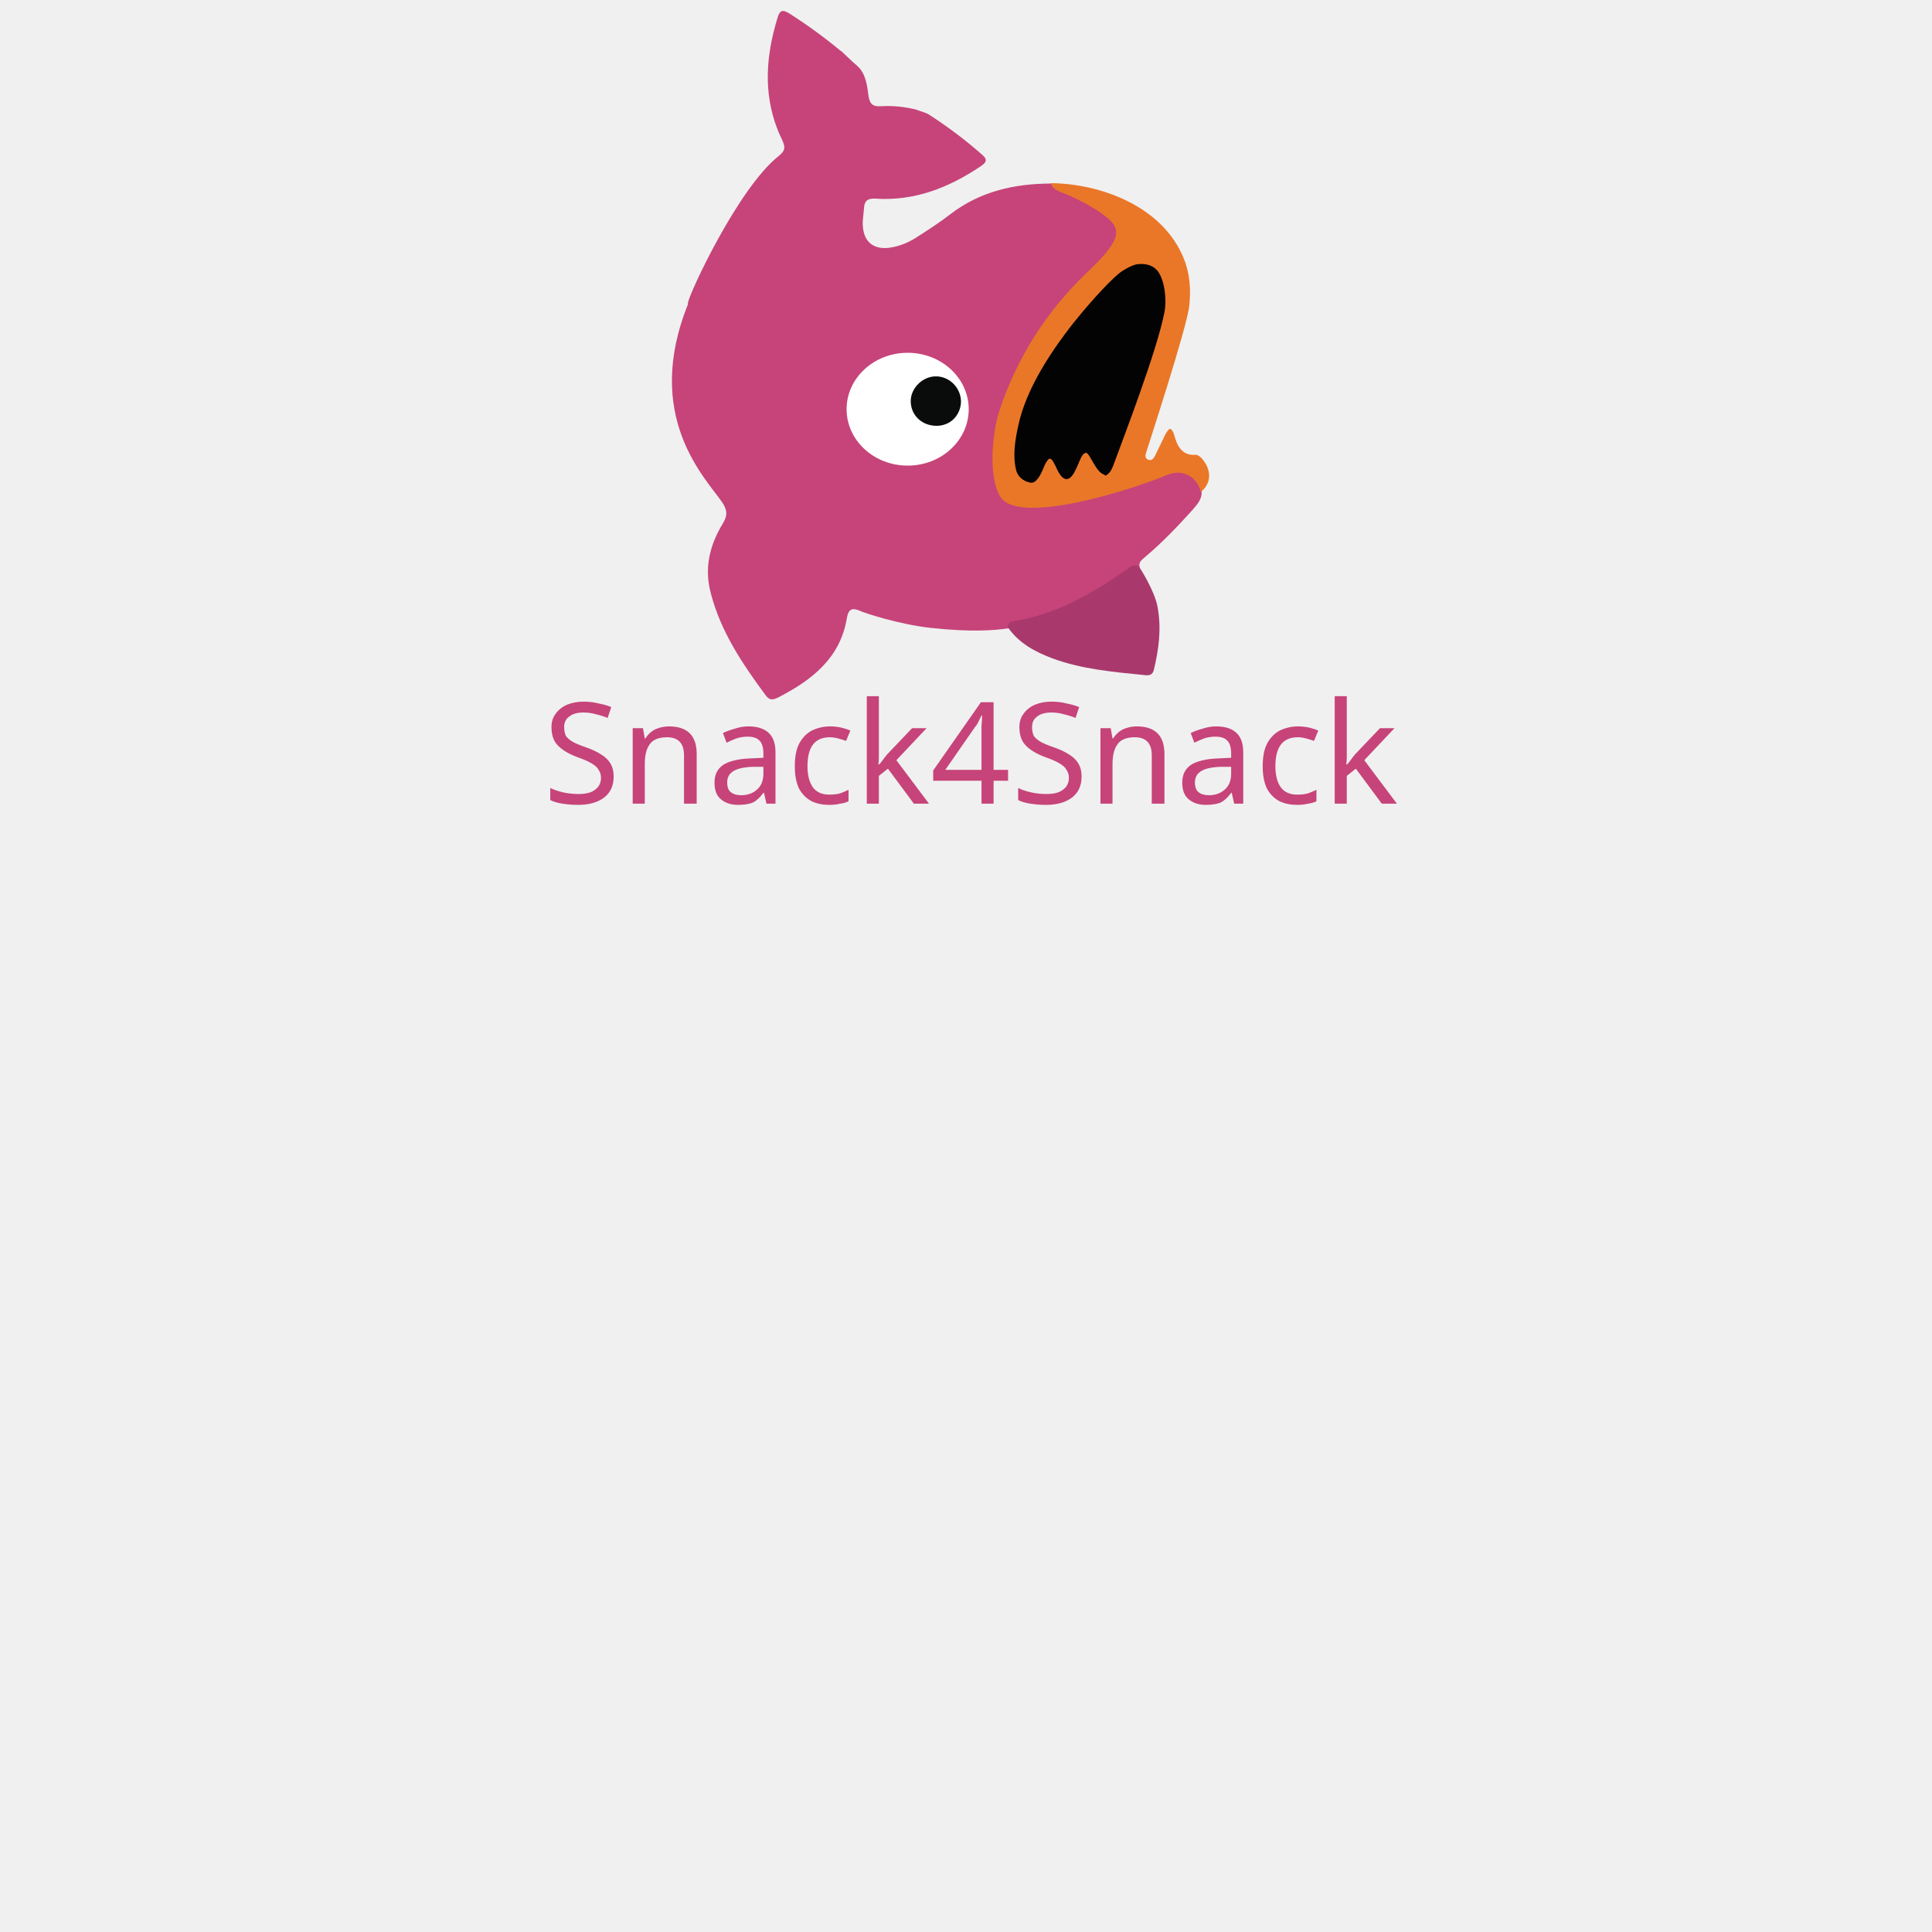
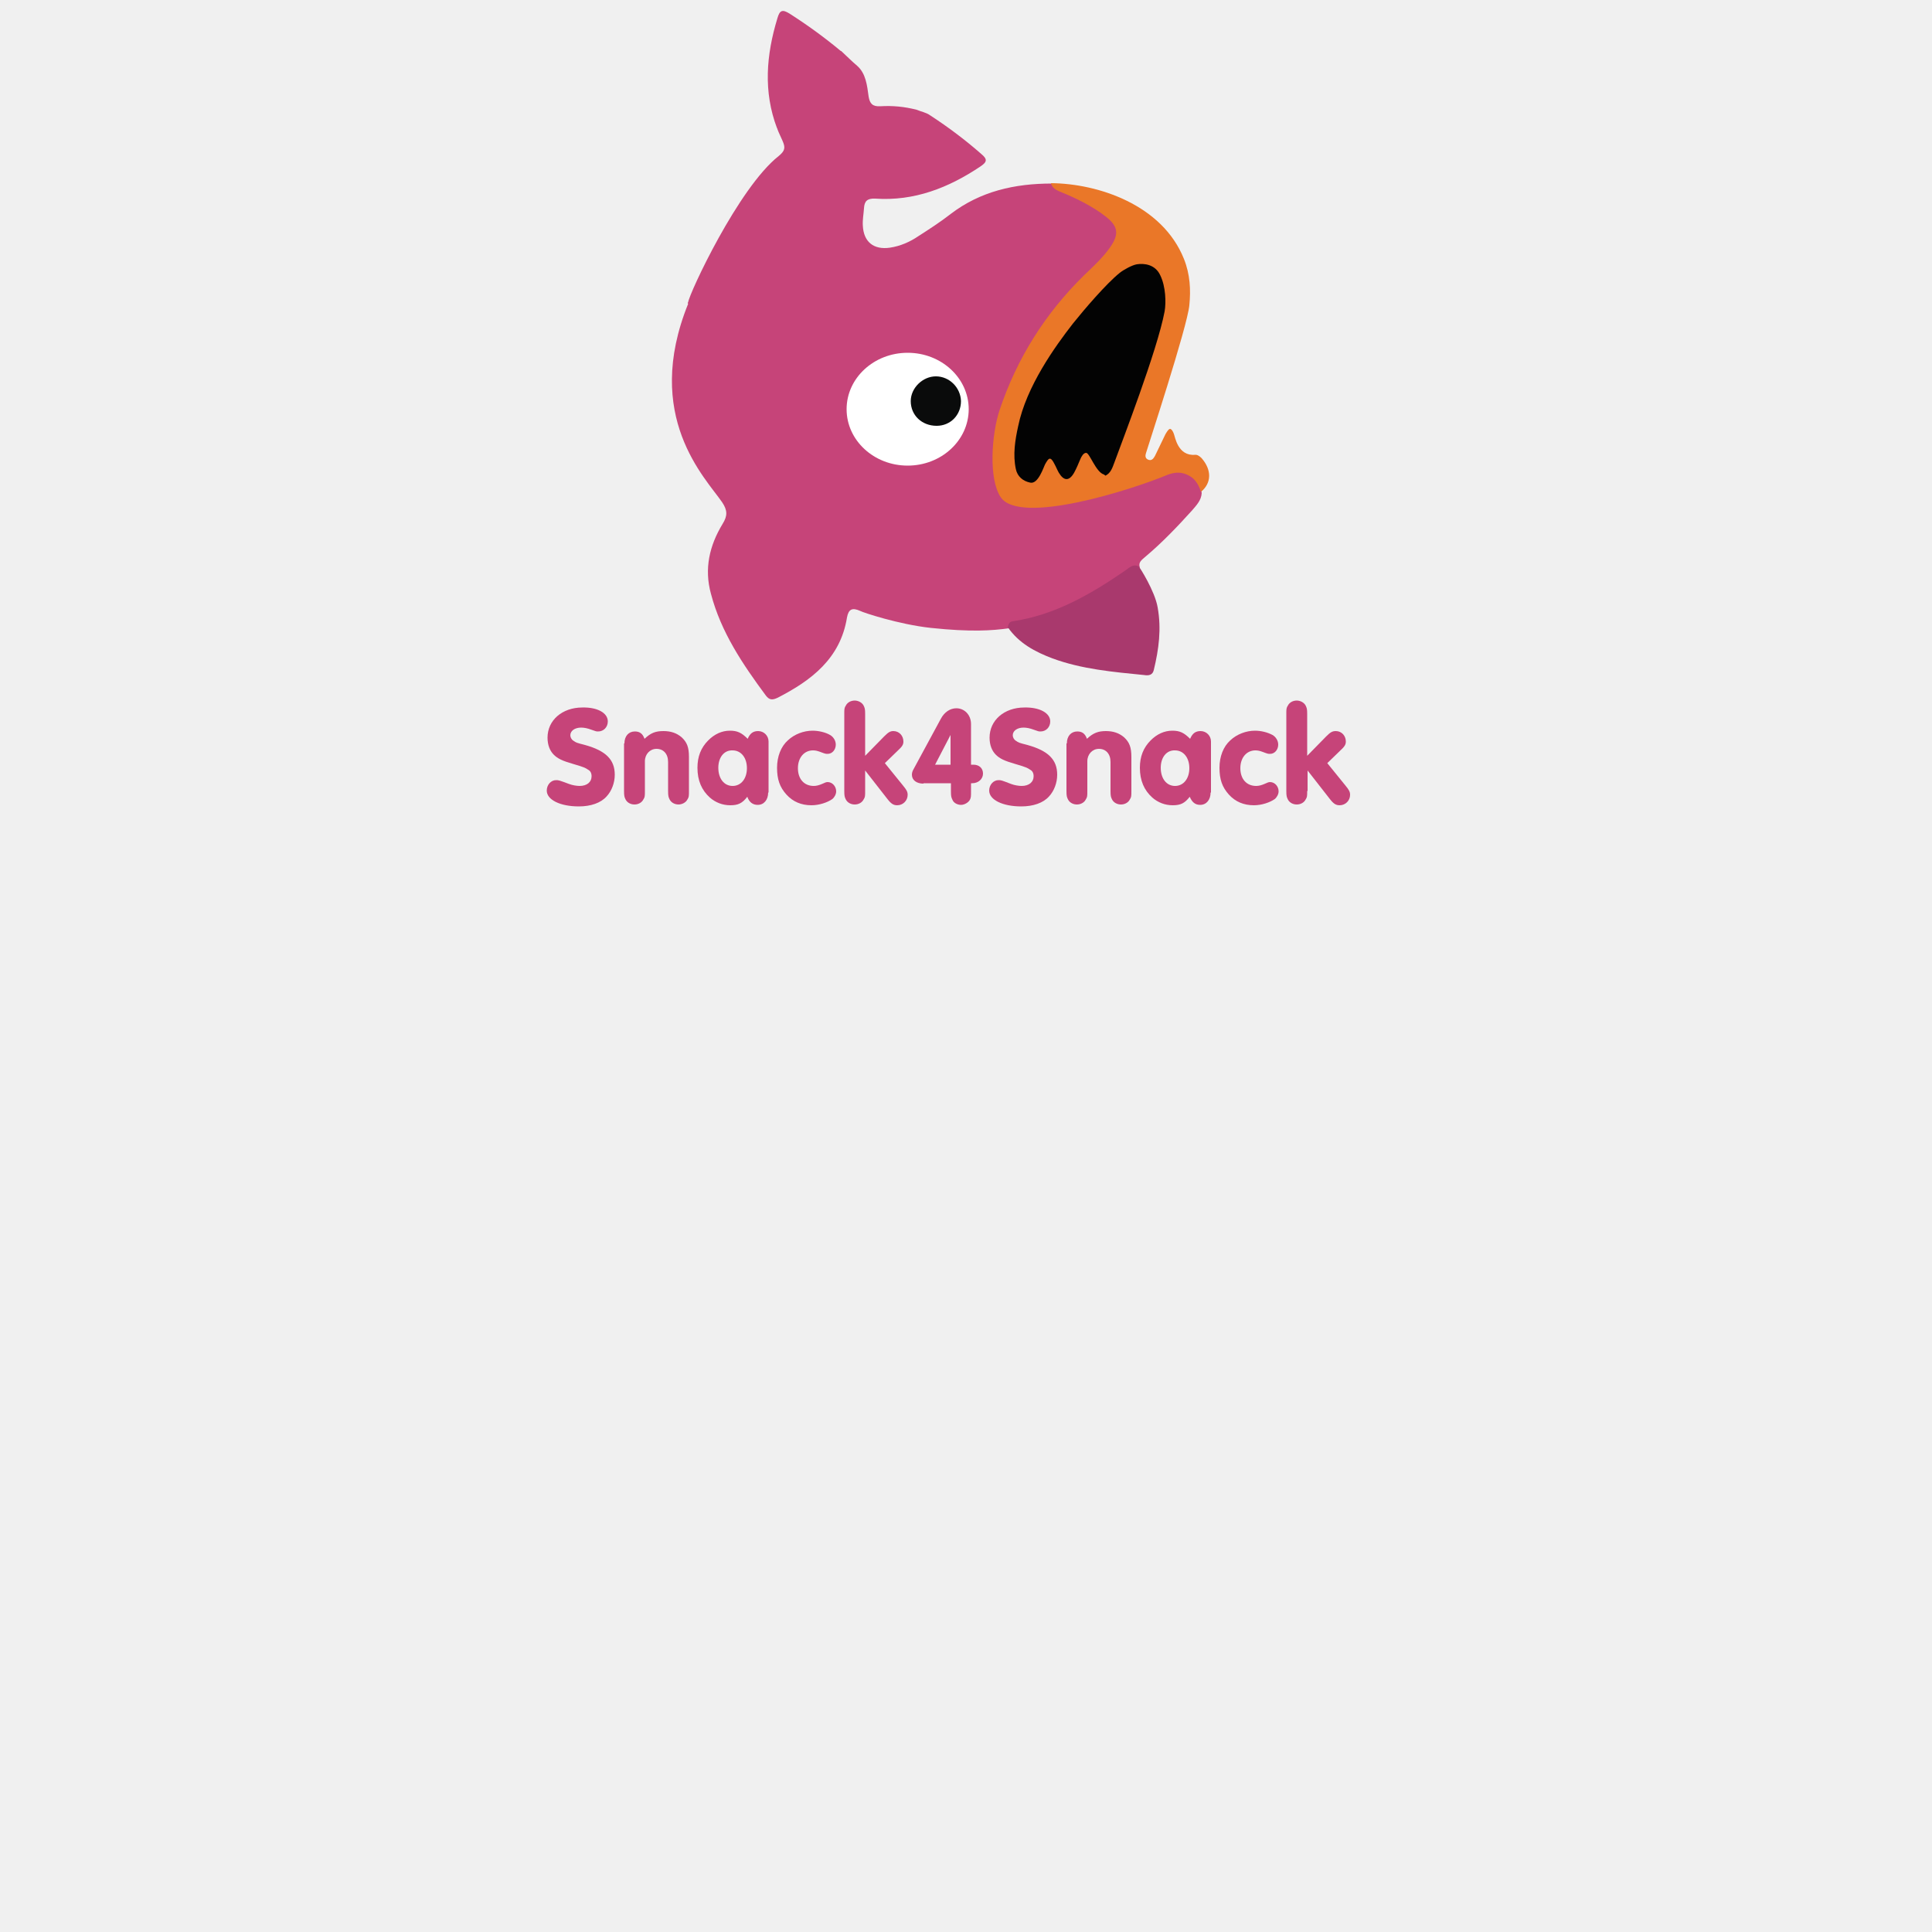
<svg xmlns="http://www.w3.org/2000/svg" version="1.1" id="Layer_1" x="0px" y="0px" viewBox="0 0 50 50" style="enable-background:new 0 0 50 50;" xml:space="preserve">
  <style type="text/css">
	.st0{fill:#C64479;}
	.st1{fill:#EA7728;}
	.st2{fill:#030303;}
	.st3{fill:#C54278;}
	.st4{fill:#D8673C;}
	.st5{fill:#A9396D;}
	.st6{fill:#FFFFFF;}
	.st7{fill:#0A0B0B;}
- 	.st8{font-family:'VAGRundschriftD';}
- 	.st9{font-size:3.653px;}
+ 	.st8{enable-background:new    ;}
</style>
  <g>
-     <path class="st0" d="M31.06,12.6c-0.07-0.11-0.11-0.22-0.2-0.31c-0.17-0.14-0.36-0.19-0.56-0.11c-0.88,0.35-4.49,0.63-4.51,0.35   c0.03-0.4-0.09-0.8,0.01-1.19c0.27-1.08,0.67-2.12,1.36-3.02c0.44-0.58,0.95-1.09,1.46-1.61c0.55-0.57,0.47-0.98-0.21-1.36   c-0.39-0.22-0.79-0.41-1.19-0.6c-0.96,0-1.85,0.2-2.62,0.79c-0.27,0.21-0.55,0.39-0.83,0.57c-0.22,0.15-0.47,0.26-0.74,0.3   c-0.42,0.06-0.68-0.15-0.7-0.57c-0.01-0.15,0.02-0.3,0.03-0.45c0.01-0.18,0.08-0.26,0.29-0.25c1.01,0.07,1.9-0.28,2.72-0.83   c0.18-0.12,0.19-0.19,0.02-0.33c-0.41-0.36-0.85-0.69-1.31-0.99c-0.11-0.08-0.24-0.1-0.36-0.15c-0.31-0.08-0.62-0.11-0.94-0.09   c-0.2,0.01-0.27-0.07-0.3-0.25c-0.04-0.29-0.07-0.6-0.3-0.8c-0.12-0.1-0.27-0.25-0.41-0.38c0,0,0,0-0.01,0l0,0   c-0.42-0.35-0.86-0.67-1.33-0.97c-0.18-0.11-0.25-0.09-0.31,0.12c-0.29,0.95-0.37,1.9-0.01,2.85l0-0.01   c0.01,0.04,0.05,0.14,0.14,0.33c0.08,0.18,0.07,0.26-0.1,0.4c-1.04,0.82-2.31,3.55-2.34,3.78c-0.01,0.01-0.02,0.03,0,0.04   c-1.18,2.92,0.45,4.51,0.88,5.14c0.14,0.21,0.14,0.35,0.01,0.56c-0.34,0.56-0.48,1.16-0.3,1.81c0.26,0.99,0.82,1.82,1.42,2.63   c0.09,0.12,0.17,0.12,0.3,0.06c0.88-0.45,1.63-1.02,1.8-2.08c0.04-0.22,0.14-0.26,0.34-0.17c0.07,0.04,1,0.35,1.83,0.44   c1.04,0.11,1.59,0.07,2.02,0.01c1.01-0.15,2.52-1,3.39-1.57c-0.05-0.14,0.05-0.2,0.14-0.28c0.44-0.37,0.83-0.78,1.21-1.2   c0.11-0.13,0.24-0.26,0.25-0.45C31.09,12.69,31.08,12.64,31.06,12.6z" />
-     <path class="st1" d="M31.1,11.86c0,0-0.09-0.1-0.17-0.09c-0.45,0.04-0.52-0.47-0.55-0.54c-0.02-0.06-0.06-0.13-0.1-0.13   c-0.04,0-0.09,0.09-0.12,0.14c-0.09,0.19-0.18,0.37-0.27,0.56c-0.04,0.07-0.09,0.14-0.19,0.09c-0.07-0.04-0.06-0.11-0.04-0.17   c0.03-0.11,1.07-3.27,1.12-3.82c0.04-0.4,0.02-0.8-0.14-1.2c-0.56-1.4-2.22-1.95-3.44-1.96c0.03,0.15,0.19,0.2,0.28,0.24   c0.3,0.12,0.79,0.35,1.13,0.62c0.34,0.26,0.35,0.47,0.12,0.8c-0.19,0.27-0.43,0.49-0.67,0.72c-1.01,0.99-1.74,2.15-2.19,3.49   c-0.21,0.63-0.29,1.79,0.03,2.26c0.5,0.73,3.39-0.2,4.26-0.56c0.25-0.11,0.47-0.11,0.69,0.05c0.16,0.12,0.22,0.34,0.23,0.37   C31.36,12.5,31.36,12.16,31.1,11.86z" />
-     <path class="st2" d="M28.57,12.28c-0.21-0.06-0.37-0.56-0.46-0.56c-0.07,0-0.12,0.09-0.15,0.16c-0.05,0.12-0.1,0.24-0.16,0.35   c-0.13,0.23-0.27,0.22-0.4,0c-0.04-0.07-0.07-0.15-0.11-0.22c-0.04-0.08-0.08-0.14-0.12-0.14c-0.04,0-0.08,0.07-0.12,0.14   c-0.04,0.07-0.18,0.53-0.39,0.48c-0.19-0.04-0.33-0.16-0.37-0.35c-0.08-0.37-0.02-0.75,0.06-1.11c0.21-1.03,0.96-2.07,1.42-2.66   c0.28-0.35,0.86-1.03,1.21-1.31c0.1-0.08,0.32-0.2,0.44-0.22c0.19-0.03,0.48,0,0.61,0.29c0.14,0.29,0.15,0.7,0.11,0.93   c-0.19,1.01-1.1,3.36-1.3,3.91c-0.05,0.13-0.09,0.27-0.23,0.34L28.57,12.28z" />
+     <path class="st0" d="M31.06,12.6c-0.07-0.11-0.11-0.22-0.2-0.31c-0.17-0.14-0.36-0.19-0.56-0.11c-0.88,0.35-4.49,0.63-4.51,0.35   c0.03-0.4-0.09-0.8,0.01-1.19c0.27-1.08,0.67-2.12,1.36-3.02c0.44-0.58,0.95-1.09,1.46-1.61c0.55-0.57,0.47-0.98-0.21-1.36   c-0.39-0.22-0.79-0.41-1.19-0.6c-0.96,0-1.85,0.2-2.62,0.79c-0.27,0.21-0.55,0.39-0.83,0.57c-0.22,0.15-0.47,0.26-0.74,0.3   c-0.42,0.06-0.68-0.15-0.7-0.57c-0.01-0.15,0.02-0.3,0.03-0.45c0.01-0.18,0.08-0.26,0.29-0.25c1.01,0.07,1.9-0.28,2.72-0.83   c0.18-0.12,0.19-0.19,0.02-0.33c-0.41-0.36-0.85-0.69-1.31-0.99c-0.11-0.08-0.24-0.1-0.36-0.15c-0.31-0.08-0.62-0.11-0.94-0.09   c-0.2,0.01-0.27-0.07-0.3-0.25c-0.04-0.29-0.07-0.6-0.3-0.8c-0.12-0.1-0.27-0.25-0.41-0.38c0,0,0,0-0.01,0l0,0   c-0.42-0.35-0.86-0.67-1.33-0.97c-0.18-0.11-0.25-0.09-0.31,0.12c-0.29,0.95-0.37,1.9-0.01,2.85V3.31   c0.01,0.04,0.05,0.14,0.14,0.33c0.08,0.18,0.07,0.26-0.1,0.4c-1.04,0.82-2.31,3.55-2.34,3.78c-0.01,0.01-0.02,0.03,0,0.04   c-1.18,2.92,0.45,4.51,0.88,5.14c0.14,0.21,0.14,0.35,0.01,0.56c-0.34,0.56-0.48,1.16-0.3,1.81c0.26,0.99,0.82,1.82,1.42,2.63   c0.09,0.12,0.17,0.12,0.3,0.06c0.88-0.45,1.63-1.02,1.8-2.08c0.04-0.22,0.14-0.26,0.34-0.17c0.07,0.04,1,0.35,1.83,0.44   c1.04,0.11,1.59,0.07,2.02,0.01c1.01-0.15,2.52-1,3.39-1.57c-0.05-0.14,0.05-0.2,0.14-0.28c0.44-0.37,0.83-0.78,1.21-1.2   c0.11-0.13,0.24-0.26,0.25-0.45C31.09,12.69,31.08,12.64,31.06,12.6z" />
+     <path class="st1" d="M31.1,11.86c0,0-0.09-0.1-0.17-0.09c-0.45,0.04-0.52-0.47-0.55-0.54c-0.02-0.06-0.06-0.13-0.1-0.13   s-0.09,0.09-0.12,0.14c-0.09,0.19-0.18,0.37-0.27,0.56c-0.04,0.07-0.09,0.14-0.19,0.09c-0.07-0.04-0.06-0.11-0.04-0.17   c0.03-0.11,1.07-3.27,1.12-3.82c0.04-0.4,0.02-0.8-0.14-1.2c-0.56-1.4-2.22-1.95-3.44-1.96c0.03,0.15,0.19,0.2,0.28,0.24   c0.3,0.12,0.79,0.35,1.13,0.62c0.34,0.26,0.35,0.47,0.12,0.8c-0.19,0.27-0.43,0.49-0.67,0.72c-1.01,0.99-1.74,2.15-2.19,3.49   c-0.21,0.63-0.29,1.79,0.03,2.26c0.5,0.73,3.39-0.2,4.26-0.56c0.25-0.11,0.47-0.11,0.69,0.05c0.16,0.12,0.22,0.34,0.23,0.37   C31.36,12.5,31.36,12.16,31.1,11.86z" />
+     <path class="st2" d="M28.57,12.28c-0.21-0.06-0.37-0.56-0.46-0.56c-0.07,0-0.12,0.09-0.15,0.16c-0.05,0.12-0.1,0.24-0.16,0.35   c-0.13,0.23-0.27,0.22-0.4,0c-0.04-0.07-0.07-0.15-0.11-0.22c-0.04-0.08-0.08-0.14-0.12-0.14s-0.08,0.07-0.12,0.14   c-0.04,0.07-0.18,0.53-0.39,0.48c-0.19-0.04-0.33-0.16-0.37-0.35c-0.08-0.37-0.02-0.75,0.06-1.11c0.21-1.03,0.96-2.07,1.42-2.66   c0.28-0.35,0.86-1.03,1.21-1.31c0.1-0.08,0.32-0.2,0.44-0.22c0.19-0.03,0.48,0,0.61,0.29c0.14,0.29,0.15,0.7,0.11,0.93   c-0.19,1.01-1.1,3.36-1.3,3.91c-0.05,0.13-0.09,0.27-0.23,0.34L28.57,12.28z" />
    <g>
-       <polygon class="st3" points="25.75,12.5 25.75,12.5 25.75,12.5   " />
+       <path class="st3" d="M25.75,12.5L25.75,12.5L25.75,12.5z" />
    </g>
    <path class="st4" d="M29.89,8.99" />
    <path class="st5" d="M29.96,15.72c0.1,0.56,0.03,1.08-0.1,1.62c-0.03,0.13-0.13,0.15-0.25,0.13c-0.8-0.08-1.61-0.15-2.37-0.43   c-0.45-0.17-0.87-0.39-1.16-0.81c0.02-0.07,0.04-0.14,0.12-0.15c1.09-0.16,2.01-0.69,2.9-1.3c0.11-0.07,0.21-0.2,0.37-0.12   C29.49,14.67,29.89,15.3,29.96,15.72z" />
    <ellipse class="st6" cx="23.49" cy="10.59" rx="1.58" ry="1.46" />
    <path class="st7" d="M24.24,11.02c-0.38,0-0.67-0.27-0.67-0.64c0-0.34,0.31-0.64,0.65-0.64c0.35,0,0.64,0.29,0.65,0.64   C24.87,10.74,24.6,11.02,24.24,11.02z" />
  </g>
-   <text transform="matrix(1 0 0 1 14.0537 20.7989)" class="st0 st8 st9">Snack4Snack</text>
+   <g class="st8">
+     <path class="st0" d="M15.73,18.67c0,0.15-0.11,0.26-0.25,0.26c-0.05,0-0.05,0-0.19-0.05c-0.08-0.03-0.17-0.05-0.25-0.05   c-0.16,0-0.28,0.08-0.28,0.2c0,0.05,0.03,0.11,0.08,0.14c0.07,0.05,0.07,0.05,0.3,0.11c0.54,0.15,0.77,0.38,0.77,0.77   c0,0.21-0.08,0.42-0.21,0.56c-0.15,0.17-0.41,0.26-0.72,0.26c-0.48,0-0.83-0.17-0.83-0.41c0-0.15,0.11-0.27,0.24-0.27   c0.07,0,0.07,0,0.34,0.1c0.08,0.03,0.19,0.05,0.27,0.05c0.19,0,0.31-0.1,0.31-0.25c0-0.08-0.03-0.14-0.09-0.17   c-0.07-0.05-0.12-0.07-0.39-0.15c-0.28-0.08-0.4-0.14-0.5-0.24c-0.1-0.1-0.16-0.25-0.16-0.44c0-0.45,0.38-0.78,0.9-0.78   C15.46,18.3,15.73,18.45,15.73,18.67z" />
+     <path class="st0" d="M16.16,19.24c0-0.19,0.11-0.31,0.27-0.31c0.12,0,0.2,0.05,0.25,0.19c0.16-0.15,0.28-0.2,0.49-0.2   c0.19,0,0.34,0.05,0.47,0.16c0.14,0.13,0.19,0.26,0.19,0.51v0.88c0,0.13,0,0.16-0.04,0.22c-0.04,0.08-0.14,0.13-0.23,0.13   c-0.1,0-0.19-0.05-0.23-0.13c-0.03-0.06-0.04-0.09-0.04-0.22v-0.75c0-0.21-0.12-0.34-0.3-0.34c-0.17,0-0.3,0.14-0.3,0.32v0.77   c0,0.13,0,0.16-0.04,0.22c-0.04,0.08-0.13,0.13-0.23,0.13c-0.1,0-0.19-0.05-0.23-0.13c-0.03-0.06-0.04-0.09-0.04-0.22V19.24z" />
+     <path class="st0" d="M19.88,20.51c0,0.19-0.11,0.32-0.27,0.32c-0.13,0-0.22-0.07-0.27-0.21c-0.13,0.17-0.24,0.22-0.44,0.22   c-0.2,0-0.38-0.07-0.53-0.2c-0.21-0.19-0.32-0.44-0.32-0.77c0-0.29,0.09-0.52,0.28-0.71c0.16-0.16,0.35-0.25,0.56-0.25   c0.19,0,0.3,0.05,0.46,0.21c0.06-0.14,0.14-0.2,0.27-0.2c0.15,0,0.27,0.12,0.27,0.27V20.51z M18.59,19.87   c0,0.28,0.15,0.47,0.37,0.47c0.22,0,0.37-0.19,0.37-0.46c0-0.27-0.15-0.46-0.37-0.46C18.74,19.41,18.59,19.6,18.59,19.87z" />
+     <path class="st0" d="M21.48,19.02c0.09,0.05,0.15,0.15,0.15,0.25c0,0.13-0.09,0.24-0.21,0.24c-0.05,0-0.06,0-0.19-0.05   c-0.08-0.03-0.13-0.04-0.19-0.04c-0.23,0-0.39,0.19-0.39,0.46c0,0.28,0.16,0.46,0.41,0.46c0.07,0,0.14-0.02,0.21-0.05   c0.09-0.04,0.11-0.05,0.15-0.05c0.12,0,0.22,0.11,0.22,0.24c0,0.07-0.04,0.15-0.1,0.2c-0.13,0.09-0.34,0.16-0.54,0.16   c-0.26,0-0.48-0.09-0.65-0.28c-0.17-0.19-0.24-0.39-0.24-0.69c0-0.29,0.1-0.55,0.28-0.71c0.17-0.16,0.41-0.25,0.64-0.25   C21.18,18.91,21.36,18.95,21.48,19.02z" />
+     <path class="st0" d="M22.39,20.47c0,0.13,0,0.16-0.04,0.22c-0.04,0.08-0.13,0.13-0.23,0.13c-0.1,0-0.19-0.05-0.23-0.13   c-0.03-0.06-0.04-0.09-0.04-0.22v-1.99c0-0.13,0-0.16,0.04-0.22c0.04-0.08,0.13-0.13,0.23-0.13c0.09,0,0.19,0.05,0.23,0.13   c0.03,0.06,0.04,0.09,0.04,0.22v1.08l0.49-0.5c0.11-0.11,0.16-0.14,0.24-0.14c0.15,0,0.26,0.12,0.26,0.27   c0,0.08-0.03,0.13-0.15,0.24l-0.33,0.32l0.47,0.58c0.09,0.11,0.12,0.16,0.12,0.24c0,0.15-0.12,0.27-0.27,0.27   c-0.1,0-0.16-0.04-0.26-0.17l-0.57-0.73V20.47z" />
+     <path class="st0" d="M23.9,20.28c-0.18,0-0.3-0.09-0.3-0.23c0-0.04,0.01-0.08,0.03-0.12l0.72-1.33c0.09-0.17,0.24-0.27,0.4-0.27   c0.21,0,0.38,0.17,0.38,0.41v1.05h0.06c0.15,0,0.25,0.09,0.25,0.23c0,0.14-0.12,0.25-0.28,0.25h-0.03v0.21c0,0.13,0,0.16-0.03,0.22   c-0.04,0.07-0.14,0.13-0.23,0.13c-0.09,0-0.19-0.05-0.22-0.13c-0.03-0.06-0.04-0.09-0.04-0.22v-0.21H23.9z M24.6,19.02l-0.4,0.77   h0.4V19.02z" />
+     <path class="st0" d="M27.18,18.67c0,0.15-0.11,0.26-0.25,0.26c-0.05,0-0.05,0-0.19-0.05c-0.08-0.03-0.17-0.05-0.25-0.05   c-0.16,0-0.28,0.08-0.28,0.2c0,0.05,0.03,0.11,0.08,0.14c0.07,0.05,0.07,0.05,0.3,0.11c0.54,0.15,0.77,0.38,0.77,0.77   c0,0.21-0.08,0.42-0.21,0.56c-0.15,0.17-0.41,0.26-0.72,0.26c-0.48,0-0.83-0.17-0.83-0.41c0-0.15,0.11-0.27,0.24-0.27   c0.07,0,0.07,0,0.33,0.1c0.08,0.03,0.19,0.05,0.27,0.05c0.19,0,0.31-0.1,0.31-0.25c0-0.08-0.03-0.14-0.09-0.17   c-0.07-0.05-0.12-0.07-0.39-0.15c-0.28-0.08-0.4-0.14-0.5-0.24c-0.1-0.1-0.16-0.25-0.16-0.44c0-0.45,0.38-0.78,0.9-0.78   C26.9,18.3,27.18,18.45,27.18,18.67z" />
+     <path class="st0" d="M27.61,19.24c0-0.19,0.11-0.31,0.27-0.31c0.12,0,0.2,0.05,0.25,0.19c0.16-0.15,0.29-0.2,0.49-0.2   c0.19,0,0.34,0.05,0.47,0.16c0.14,0.13,0.19,0.26,0.19,0.51v0.88c0,0.13,0,0.16-0.04,0.22c-0.04,0.08-0.13,0.13-0.23,0.13   c-0.1,0-0.19-0.05-0.23-0.13c-0.03-0.06-0.04-0.09-0.04-0.22v-0.75c0-0.21-0.12-0.34-0.3-0.34c-0.17,0-0.3,0.14-0.3,0.32v0.77   c0,0.13,0,0.16-0.04,0.22c-0.04,0.08-0.13,0.13-0.23,0.13c-0.1,0-0.19-0.05-0.23-0.13c-0.03-0.06-0.04-0.09-0.04-0.22V19.24z" />
+     <path class="st0" d="M31.33,20.51c0,0.19-0.11,0.32-0.27,0.32c-0.13,0-0.21-0.07-0.27-0.21c-0.13,0.17-0.24,0.22-0.44,0.22   s-0.38-0.07-0.53-0.2c-0.21-0.19-0.32-0.44-0.32-0.77c0-0.29,0.09-0.52,0.28-0.71c0.16-0.16,0.35-0.25,0.56-0.25   c0.19,0,0.3,0.05,0.46,0.21c0.06-0.14,0.14-0.2,0.27-0.2c0.15,0,0.27,0.12,0.27,0.27V20.51z M30.04,19.87   c0,0.28,0.15,0.47,0.37,0.47c0.22,0,0.37-0.19,0.37-0.46c0-0.27-0.15-0.46-0.37-0.46C30.19,19.41,30.04,19.6,30.04,19.87z" />
+     <path class="st0" d="M32.93,19.02c0.09,0.05,0.15,0.15,0.15,0.25c0,0.13-0.09,0.24-0.21,0.24c-0.05,0-0.06,0-0.19-0.05   c-0.08-0.03-0.13-0.04-0.19-0.04c-0.23,0-0.39,0.19-0.39,0.46c0,0.28,0.16,0.46,0.41,0.46c0.07,0,0.14-0.02,0.21-0.05   c0.09-0.04,0.11-0.05,0.15-0.05c0.12,0,0.22,0.11,0.22,0.24c0,0.07-0.04,0.15-0.1,0.2c-0.13,0.09-0.34,0.16-0.54,0.16   c-0.26,0-0.48-0.09-0.65-0.28c-0.17-0.19-0.24-0.39-0.24-0.69c0-0.29,0.1-0.55,0.28-0.71c0.17-0.16,0.41-0.25,0.64-0.25   C32.63,18.91,32.8,18.95,32.93,19.02z" />
+     <path class="st0" d="M33.83,20.47c0,0.13,0,0.16-0.04,0.22c-0.04,0.08-0.13,0.13-0.23,0.13c-0.1,0-0.19-0.05-0.23-0.13   c-0.03-0.06-0.04-0.09-0.04-0.22v-1.99c0-0.13,0-0.16,0.04-0.22c0.04-0.08,0.13-0.13,0.23-0.13c0.09,0,0.19,0.05,0.23,0.13   c0.03,0.06,0.04,0.09,0.04,0.22v1.08l0.49-0.5c0.11-0.11,0.16-0.14,0.25-0.14c0.15,0,0.26,0.12,0.26,0.27   c0,0.08-0.03,0.13-0.15,0.24l-0.33,0.32l0.47,0.58c0.09,0.11,0.12,0.16,0.12,0.24c0,0.15-0.12,0.27-0.27,0.27   c-0.1,0-0.16-0.04-0.26-0.17l-0.57-0.73V20.47z" />
+   </g>
</svg>
